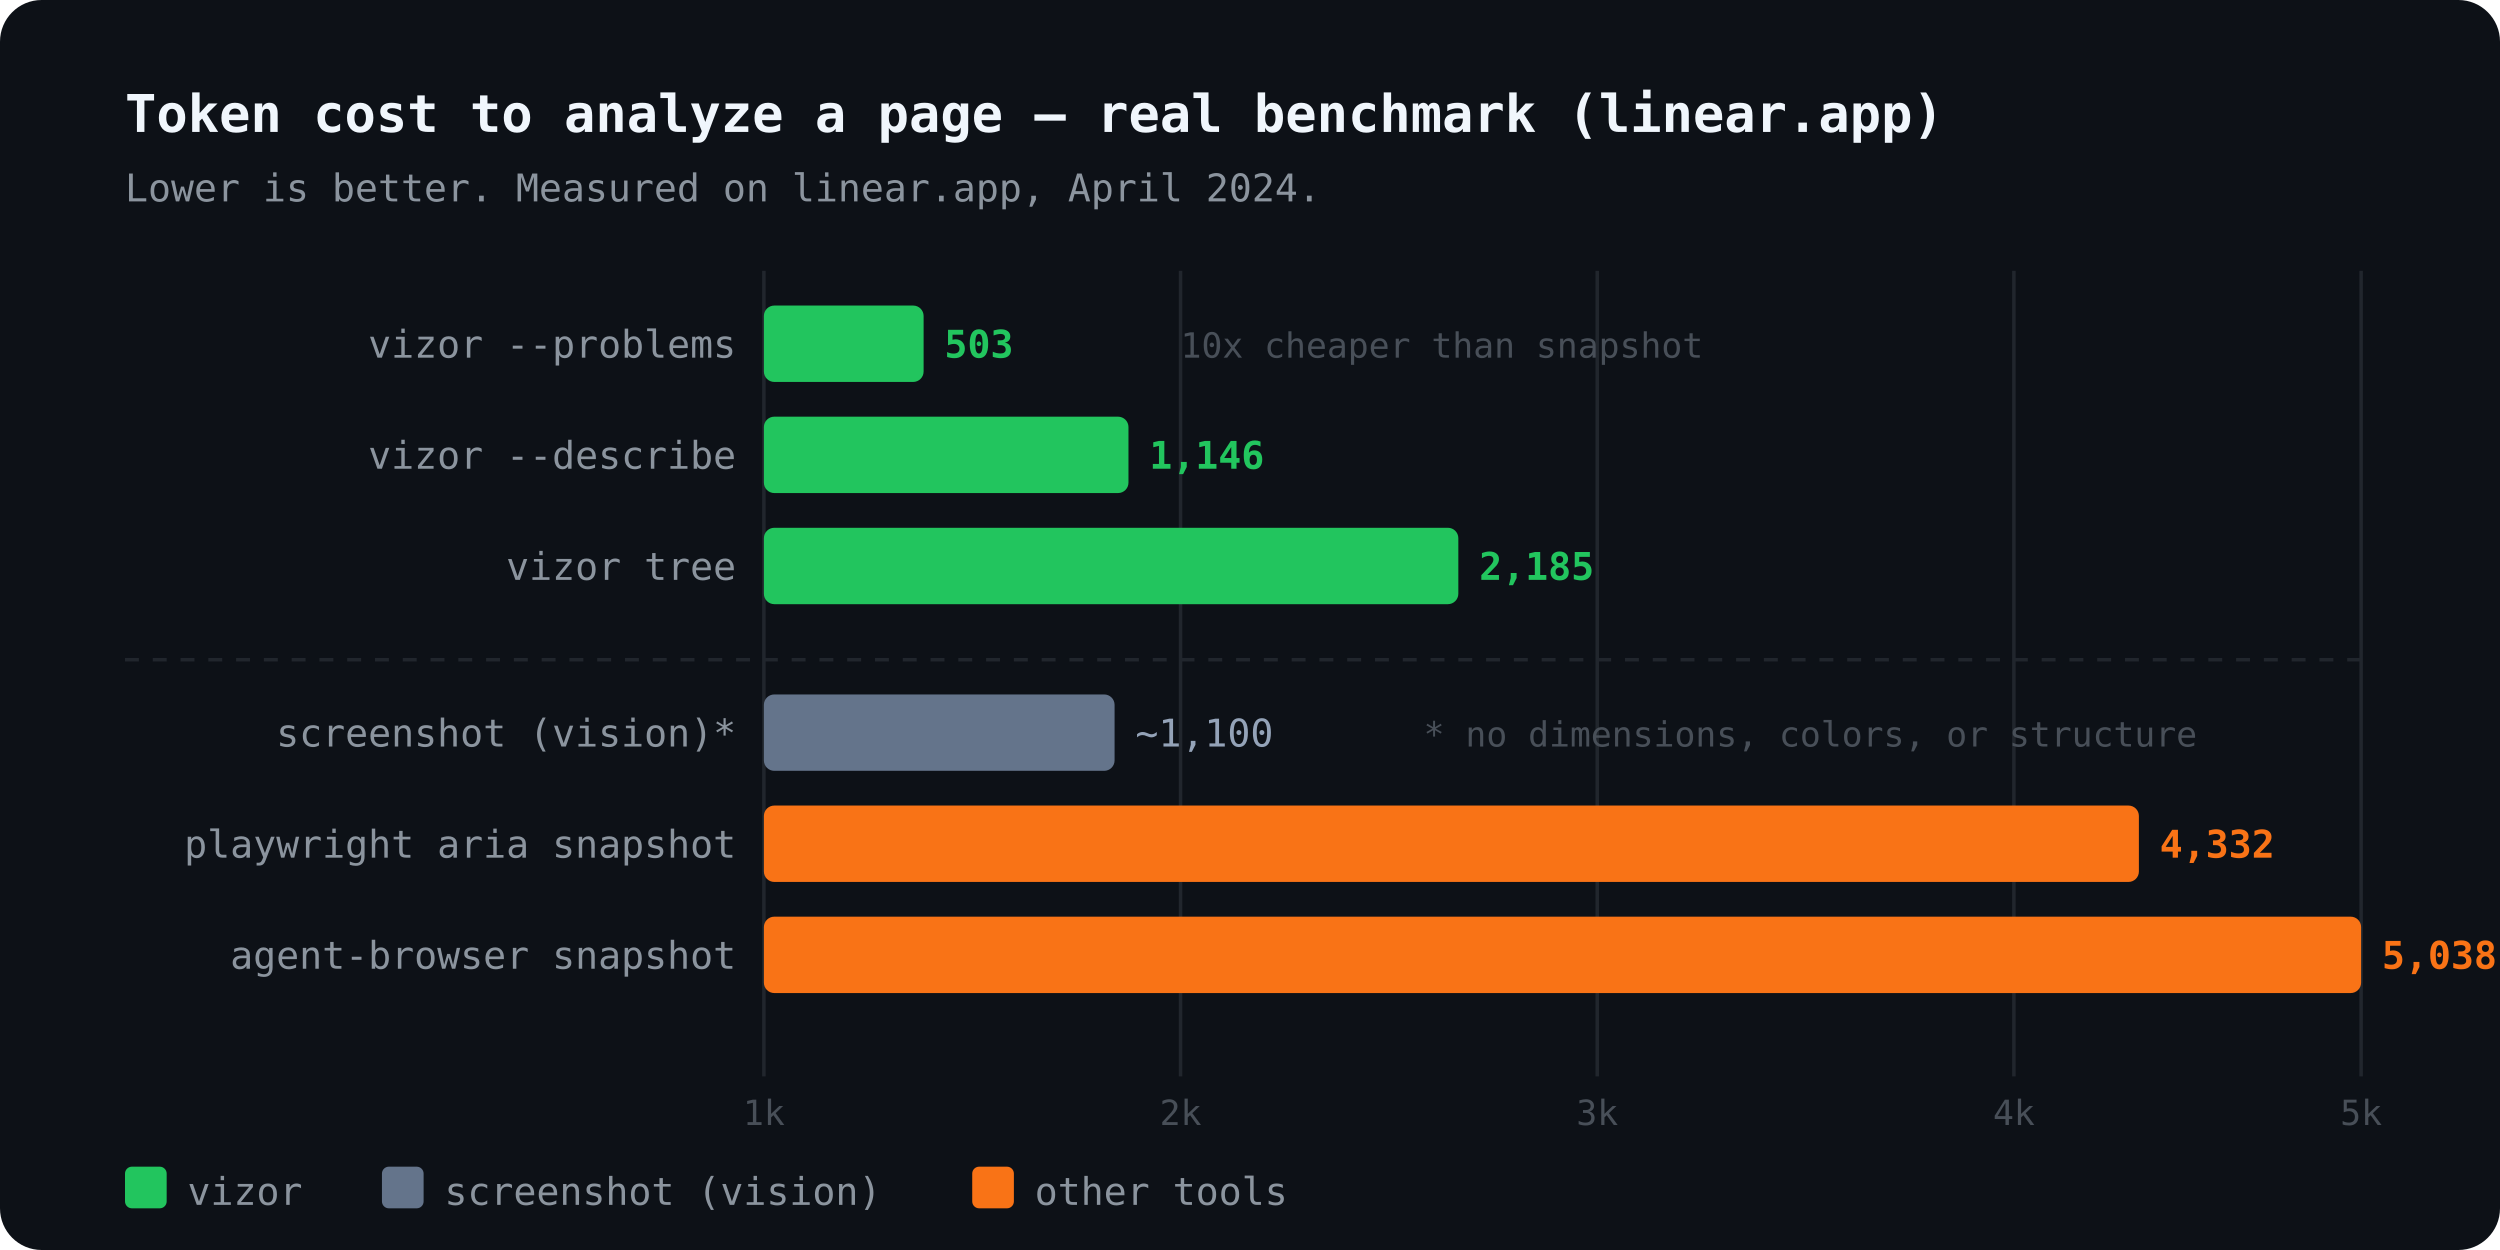
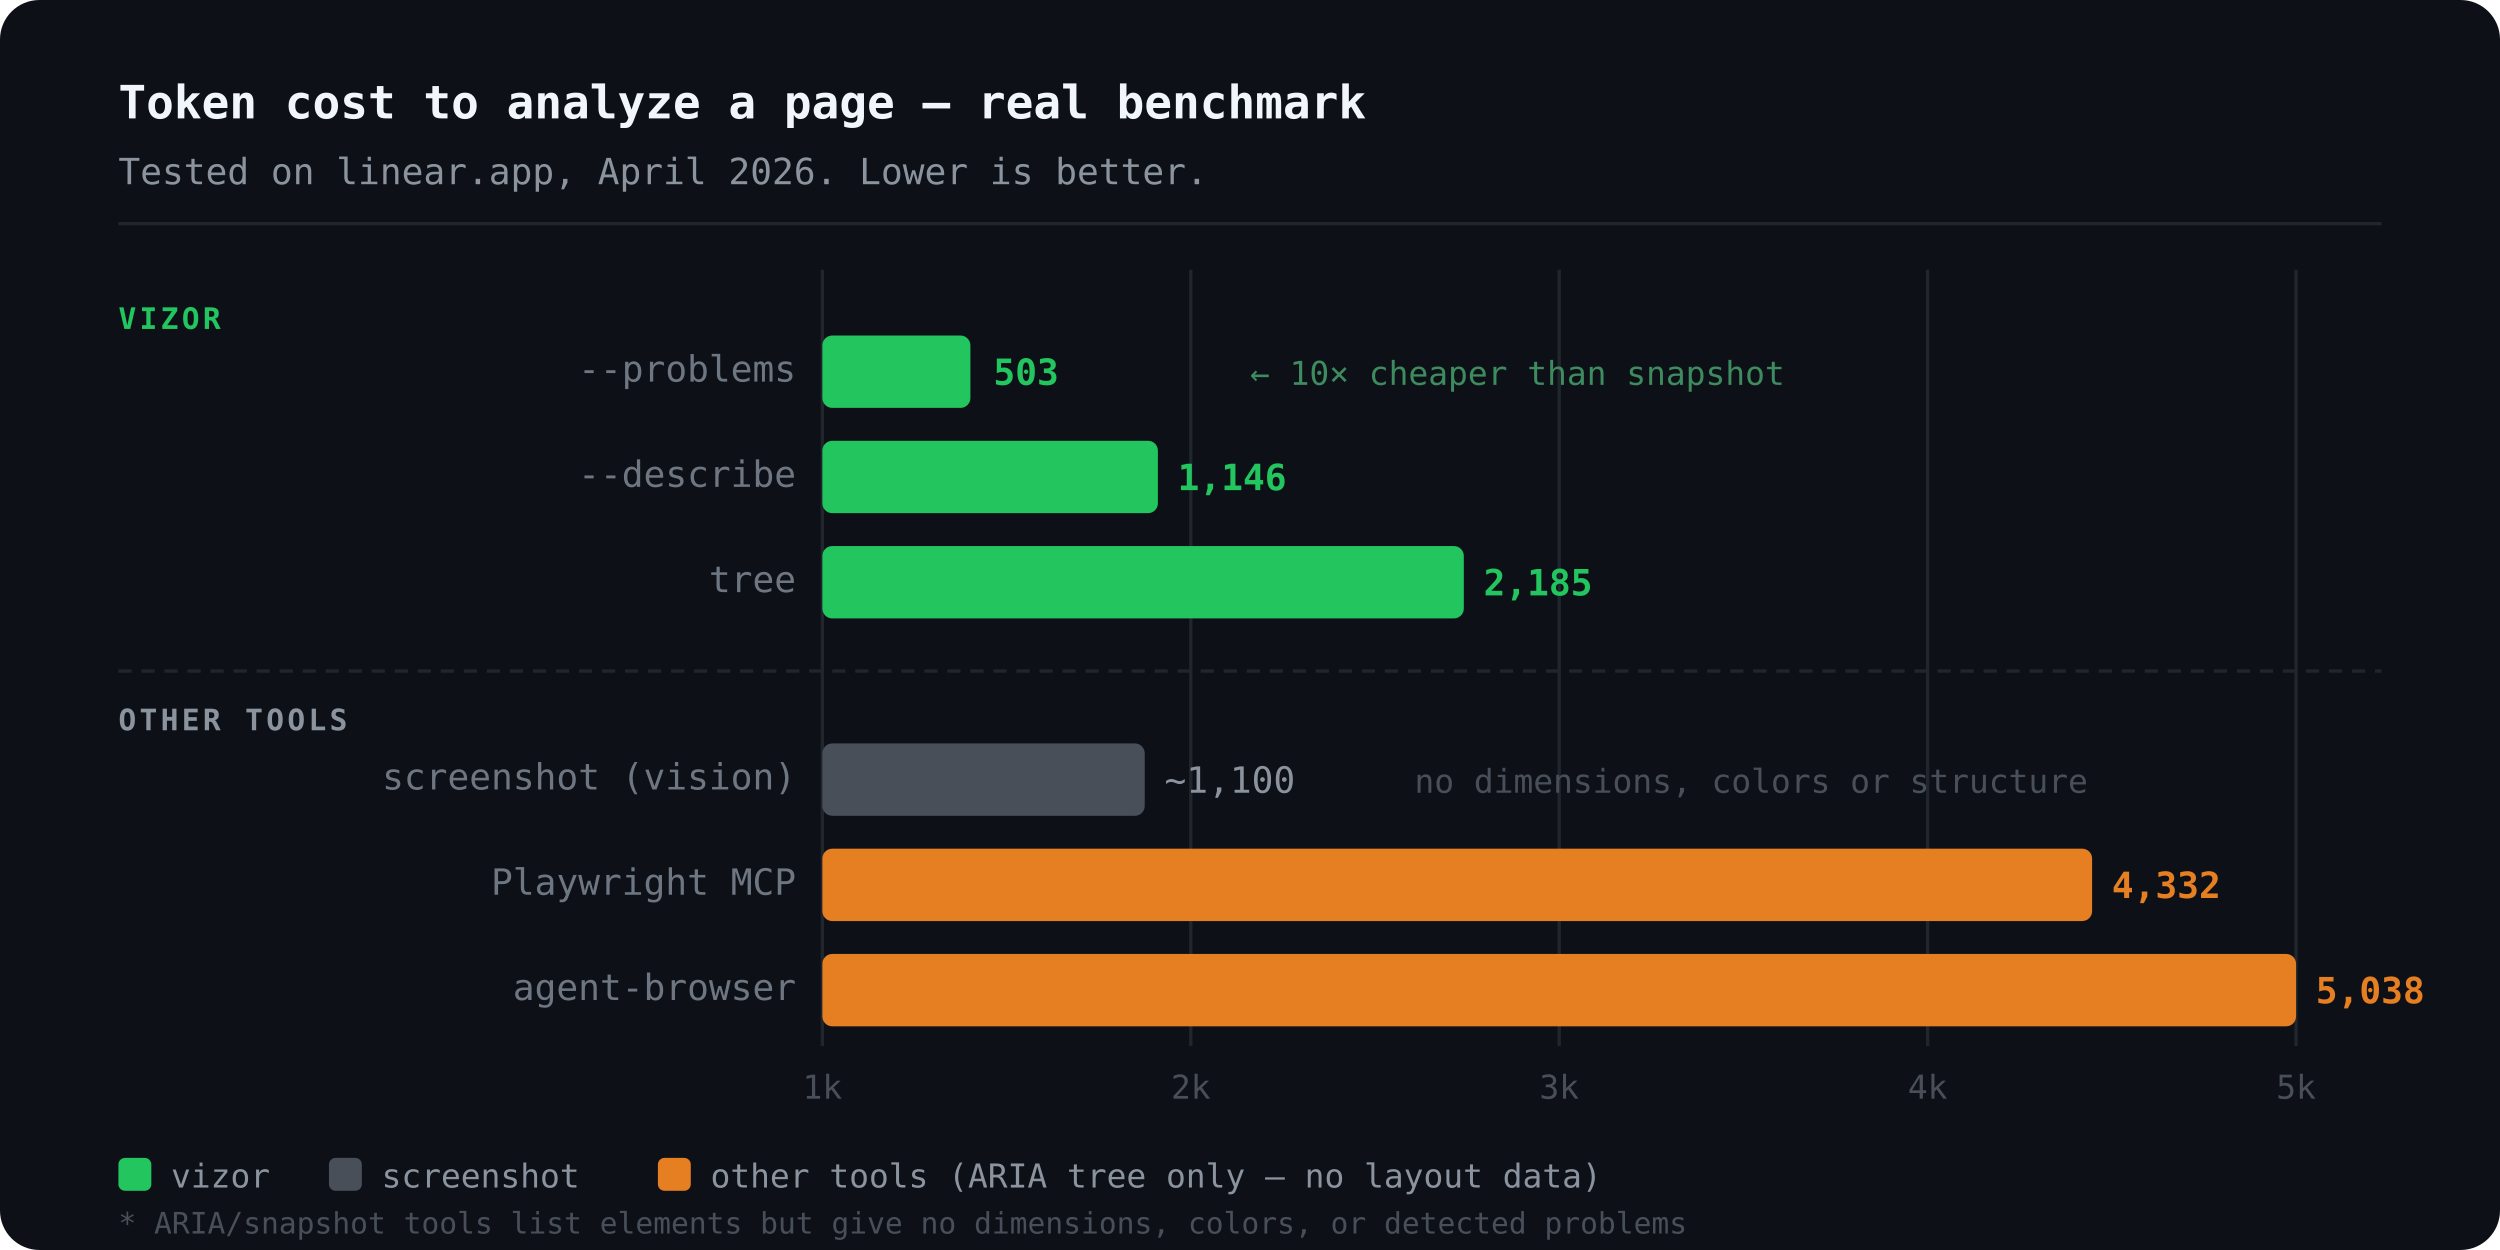
- <svg xmlns="http://www.w3.org/2000/svg" width="720" height="360">
-   <rect width="720" height="360" fill="#0d1117" rx="12" />
-   <text x="36" y="38" font-family="ui-monospace,SFMono-Regular,Menlo,monospace" font-size="15" font-weight="600" fill="#f0f6fc">Token cost to analyze a page — real benchmark (linear.app)</text>
-   <text x="36" y="58" font-family="ui-monospace,SFMono-Regular,Menlo,monospace" font-size="11" fill="#8b949e">Lower is better. Measured on linear.app, April 2024.</text>
-   <line x1="220" y1="78" x2="220" y2="310" stroke="#21262d" stroke-width="1" />
-   <line x1="340" y1="78" x2="340" y2="310" stroke="#21262d" stroke-width="1" />
-   <line x1="460" y1="78" x2="460" y2="310" stroke="#21262d" stroke-width="1" />
-   <line x1="580" y1="78" x2="580" y2="310" stroke="#21262d" stroke-width="1" />
-   <line x1="680" y1="78" x2="680" y2="310" stroke="#21262d" stroke-width="1" />
-   <text x="220" y="324" font-family="ui-monospace,SFMono-Regular,Menlo,monospace" font-size="10" fill="#484f58" text-anchor="middle">1k</text>
-   <text x="340" y="324" font-family="ui-monospace,SFMono-Regular,Menlo,monospace" font-size="10" fill="#484f58" text-anchor="middle">2k</text>
-   <text x="460" y="324" font-family="ui-monospace,SFMono-Regular,Menlo,monospace" font-size="10" fill="#484f58" text-anchor="middle">3k</text>
-   <text x="580" y="324" font-family="ui-monospace,SFMono-Regular,Menlo,monospace" font-size="10" fill="#484f58" text-anchor="middle">4k</text>
-   <text x="680" y="324" font-family="ui-monospace,SFMono-Regular,Menlo,monospace" font-size="10" fill="#484f58" text-anchor="middle">5k</text>
-   <text x="212" y="103" font-family="ui-monospace,SFMono-Regular,Menlo,monospace" font-size="11" fill="#8b949e" text-anchor="end">vizor --problems</text>
-   <rect x="220" y="88" width="46" height="22" fill="#22c55e" rx="3" />
-   <text x="272" y="103" font-family="ui-monospace,SFMono-Regular,Menlo,monospace" font-size="11" font-weight="700" fill="#22c55e">503</text>
-   <text x="340" y="103" font-family="ui-monospace,SFMono-Regular,Menlo,monospace" font-size="10" fill="#484f58">10x cheaper than snapshot</text>
-   <text x="212" y="135" font-family="ui-monospace,SFMono-Regular,Menlo,monospace" font-size="11" fill="#8b949e" text-anchor="end">vizor --describe</text>
-   <rect x="220" y="120" width="105" height="22" fill="#22c55e" rx="3" />
-   <text x="331" y="135" font-family="ui-monospace,SFMono-Regular,Menlo,monospace" font-size="11" font-weight="700" fill="#22c55e">1,146</text>
-   <text x="212" y="167" font-family="ui-monospace,SFMono-Regular,Menlo,monospace" font-size="11" fill="#8b949e" text-anchor="end">vizor tree</text>
-   <rect x="220" y="152" width="200" height="22" fill="#22c55e" rx="3" />
-   <text x="426" y="167" font-family="ui-monospace,SFMono-Regular,Menlo,monospace" font-size="11" font-weight="700" fill="#22c55e">2,185</text>
-   <line x1="36" y1="190" x2="684" y2="190" stroke="#21262d" stroke-width="1" stroke-dasharray="4,4" />
-   <text x="212" y="215" font-family="ui-monospace,SFMono-Regular,Menlo,monospace" font-size="11" fill="#8b949e" text-anchor="end">screenshot (vision)*</text>
-   <rect x="220" y="200" width="101" height="22" fill="#64748b" rx="3" />
-   <text x="327" y="215" font-family="ui-monospace,SFMono-Regular,Menlo,monospace" font-size="11" fill="#94a3b8">~1,100</text>
-   <text x="410" y="215" font-family="ui-monospace,SFMono-Regular,Menlo,monospace" font-size="10" fill="#484f58">* no dimensions, colors, or structure</text>
-   <text x="212" y="247" font-family="ui-monospace,SFMono-Regular,Menlo,monospace" font-size="11" fill="#8b949e" text-anchor="end">playwright aria snapshot</text>
-   <rect x="220" y="232" width="396" height="22" fill="#f97316" rx="3" />
-   <text x="622" y="247" font-family="ui-monospace,SFMono-Regular,Menlo,monospace" font-size="11" font-weight="700" fill="#f97316">4,332</text>
-   <text x="212" y="279" font-family="ui-monospace,SFMono-Regular,Menlo,monospace" font-size="11" fill="#8b949e" text-anchor="end">agent-browser snapshot</text>
-   <rect x="220" y="264" width="460" height="22" fill="#f97316" rx="3" />
-   <text x="686" y="279" font-family="ui-monospace,SFMono-Regular,Menlo,monospace" font-size="11" font-weight="700" fill="#f97316">5,038</text>
-   <rect x="36" y="336" width="12" height="12" fill="#22c55e" rx="2" />
-   <text x="54" y="347" font-family="ui-monospace,SFMono-Regular,Menlo,monospace" font-size="11" fill="#8b949e">vizor</text>
-   <rect x="110" y="336" width="12" height="12" fill="#64748b" rx="2" />
-   <text x="128" y="347" font-family="ui-monospace,SFMono-Regular,Menlo,monospace" font-size="11" fill="#8b949e">screenshot (vision)</text>
-   <rect x="280" y="336" width="12" height="12" fill="#f97316" rx="2" />
-   <text x="298" y="347" font-family="ui-monospace,SFMono-Regular,Menlo,monospace" font-size="11" fill="#8b949e">other tools</text>
+ <svg xmlns="http://www.w3.org/2000/svg" width="760" height="380">
+   <rect width="760" height="380" fill="#0d1117" rx="12" />
+   <text x="36" y="36" font-family="ui-monospace,SFMono-Regular,Menlo,monospace" font-size="14" font-weight="700" fill="#f0f6fc">Token cost to analyze a page — real benchmark</text>
+   <text x="36" y="56" font-family="ui-monospace,SFMono-Regular,Menlo,monospace" font-size="11" fill="#8b949e">Tested on linear.app, April 2026. Lower is better.</text>
+   <line x1="36" y1="68" x2="724" y2="68" stroke="#21262d" stroke-width="1" />
+   <line x1="250" y1="82" x2="250" y2="318" stroke="#21262d" stroke-width="1" />
+   <line x1="362" y1="82" x2="362" y2="318" stroke="#21262d" stroke-width="1" />
+   <line x1="474" y1="82" x2="474" y2="318" stroke="#21262d" stroke-width="1" />
+   <line x1="586" y1="82" x2="586" y2="318" stroke="#21262d" stroke-width="1" />
+   <line x1="698" y1="82" x2="698" y2="318" stroke="#21262d" stroke-width="1" />
+   <text x="250" y="334" font-family="ui-monospace,SFMono-Regular,Menlo,monospace" font-size="10" fill="#484f58" text-anchor="middle">1k</text>
+   <text x="362" y="334" font-family="ui-monospace,SFMono-Regular,Menlo,monospace" font-size="10" fill="#484f58" text-anchor="middle">2k</text>
+   <text x="474" y="334" font-family="ui-monospace,SFMono-Regular,Menlo,monospace" font-size="10" fill="#484f58" text-anchor="middle">3k</text>
+   <text x="586" y="334" font-family="ui-monospace,SFMono-Regular,Menlo,monospace" font-size="10" fill="#484f58" text-anchor="middle">4k</text>
+   <text x="698" y="334" font-family="ui-monospace,SFMono-Regular,Menlo,monospace" font-size="10" fill="#484f58" text-anchor="middle">5k</text>
+   <text x="36" y="100" font-family="ui-monospace,SFMono-Regular,Menlo,monospace" font-size="9" font-weight="700" fill="#22c55e" letter-spacing="1">VIZOR</text>
+   <text x="242" y="116" font-family="ui-monospace,SFMono-Regular,Menlo,monospace" font-size="11" fill="#6e7681" text-anchor="end">--problems</text>
+   <rect x="250" y="102" width="45" height="22" fill="#22c55e" rx="3" />
+   <text x="302" y="117" font-family="ui-monospace,SFMono-Regular,Menlo,monospace" font-size="11" font-weight="700" fill="#22c55e">503</text>
+   <text x="380" y="117" font-family="ui-monospace,SFMono-Regular,Menlo,monospace" font-size="10" fill="#3d8b5e">← 10× cheaper than snapshot</text>
+   <text x="242" y="148" font-family="ui-monospace,SFMono-Regular,Menlo,monospace" font-size="11" fill="#6e7681" text-anchor="end">--describe</text>
+   <rect x="250" y="134" width="102" height="22" fill="#22c55e" rx="3" />
+   <text x="358" y="149" font-family="ui-monospace,SFMono-Regular,Menlo,monospace" font-size="11" font-weight="700" fill="#22c55e">1,146</text>
+   <text x="242" y="180" font-family="ui-monospace,SFMono-Regular,Menlo,monospace" font-size="11" fill="#6e7681" text-anchor="end">tree</text>
+   <rect x="250" y="166" width="195" height="22" fill="#22c55e" rx="3" />
+   <text x="451" y="181" font-family="ui-monospace,SFMono-Regular,Menlo,monospace" font-size="11" font-weight="700" fill="#22c55e">2,185</text>
+   <line x1="36" y1="204" x2="724" y2="204" stroke="#21262d" stroke-width="1" stroke-dasharray="4,3" />
+   <text x="36" y="222" font-family="ui-monospace,SFMono-Regular,Menlo,monospace" font-size="9" font-weight="700" fill="#8b949e" letter-spacing="1">OTHER TOOLS</text>
+   <text x="242" y="240" font-family="ui-monospace,SFMono-Regular,Menlo,monospace" font-size="11" fill="#6e7681" text-anchor="end">screenshot (vision)</text>
+   <rect x="250" y="226" width="98" height="22" fill="#484f58" rx="3" />
+   <text x="354" y="241" font-family="ui-monospace,SFMono-Regular,Menlo,monospace" font-size="11" fill="#8b949e">~1,100</text>
+   <text x="430" y="241" font-family="ui-monospace,SFMono-Regular,Menlo,monospace" font-size="10" fill="#484f58">no dimensions, colors or structure</text>
+   <text x="242" y="272" font-family="ui-monospace,SFMono-Regular,Menlo,monospace" font-size="11" fill="#6e7681" text-anchor="end">Playwright MCP</text>
+   <rect x="250" y="258" width="386" height="22" fill="#e67e22" rx="3" />
+   <text x="642" y="273" font-family="ui-monospace,SFMono-Regular,Menlo,monospace" font-size="11" font-weight="700" fill="#e67e22">4,332</text>
+   <text x="242" y="304" font-family="ui-monospace,SFMono-Regular,Menlo,monospace" font-size="11" fill="#6e7681" text-anchor="end">agent-browser</text>
+   <rect x="250" y="290" width="448" height="22" fill="#e67e22" rx="3" />
+   <text x="704" y="305" font-family="ui-monospace,SFMono-Regular,Menlo,monospace" font-size="11" font-weight="700" fill="#e67e22">5,038</text>
+   <rect x="36" y="352" width="10" height="10" fill="#22c55e" rx="2" />
+   <text x="52" y="361" font-family="ui-monospace,SFMono-Regular,Menlo,monospace" font-size="10" fill="#8b949e">vizor</text>
+   <rect x="100" y="352" width="10" height="10" fill="#484f58" rx="2" />
+   <text x="116" y="361" font-family="ui-monospace,SFMono-Regular,Menlo,monospace" font-size="10" fill="#8b949e">screenshot</text>
+   <rect x="200" y="352" width="10" height="10" fill="#e67e22" rx="2" />
+   <text x="216" y="361" font-family="ui-monospace,SFMono-Regular,Menlo,monospace" font-size="10" fill="#8b949e">other tools (ARIA tree only — no layout data)</text>
+   <text x="36" y="375" font-family="ui-monospace,SFMono-Regular,Menlo,monospace" font-size="9" fill="#484f58">* ARIA/snapshot tools list elements but give no dimensions, colors, or detected problems</text>
</svg>
